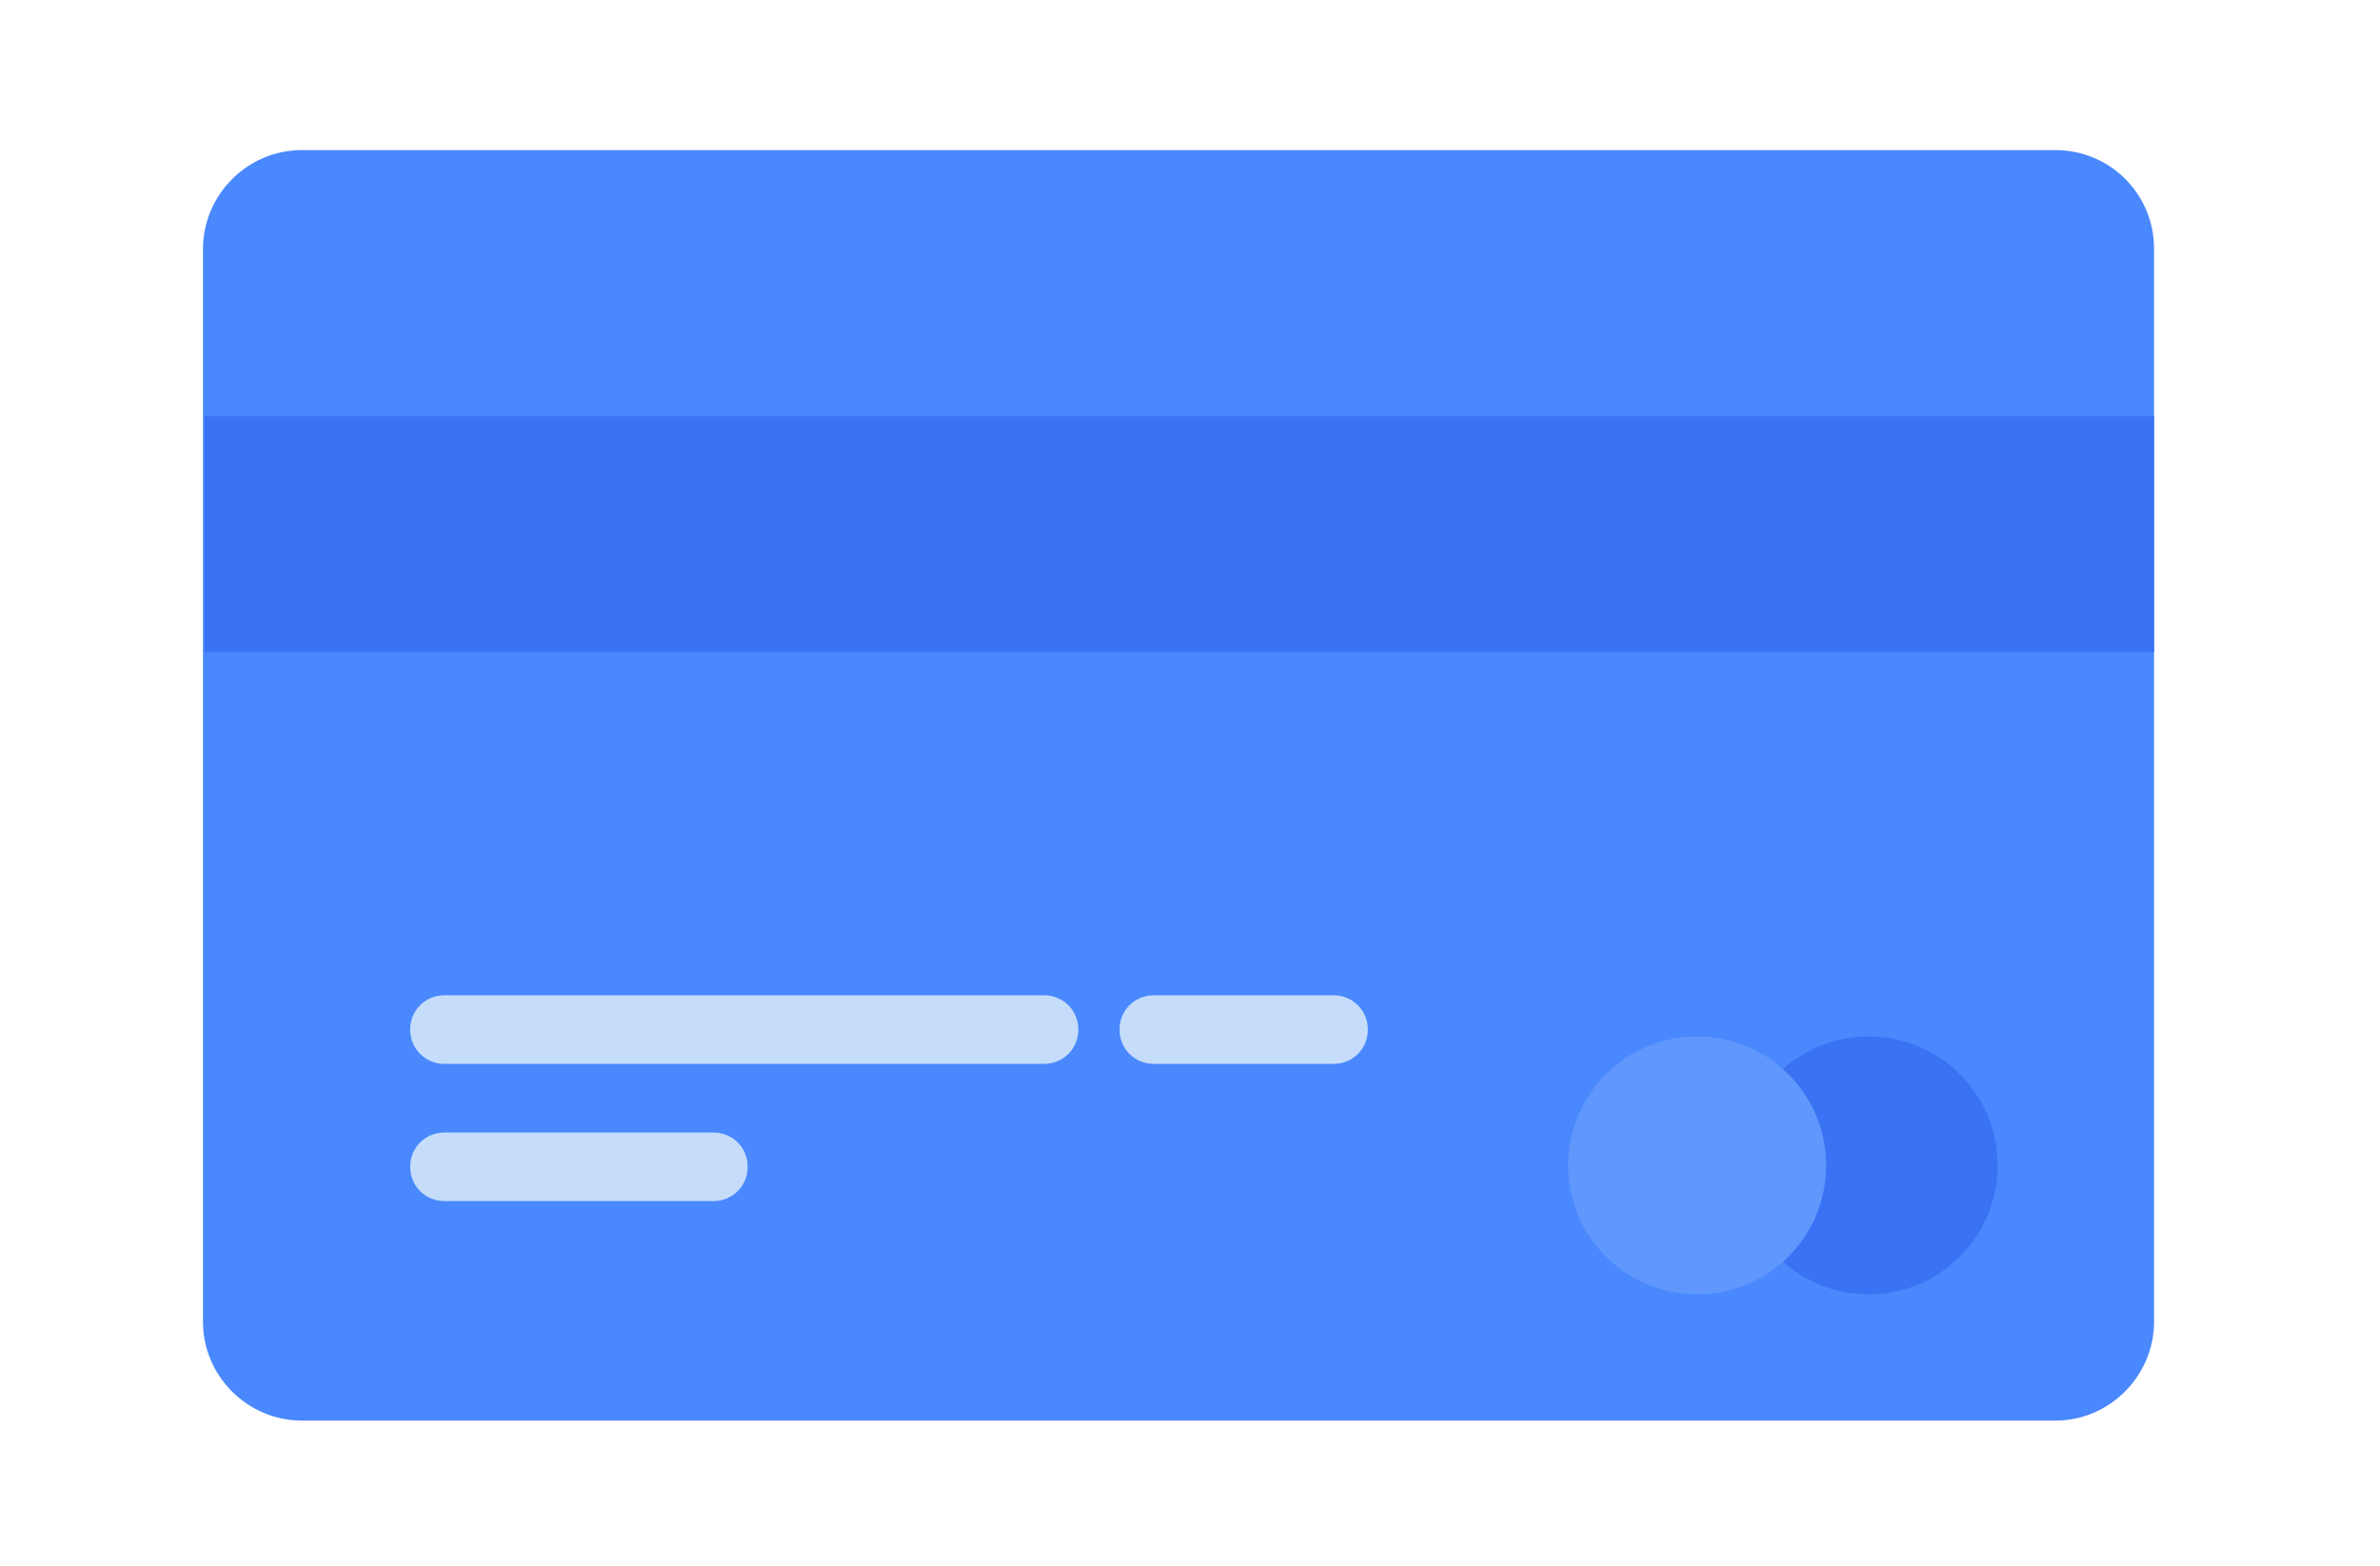
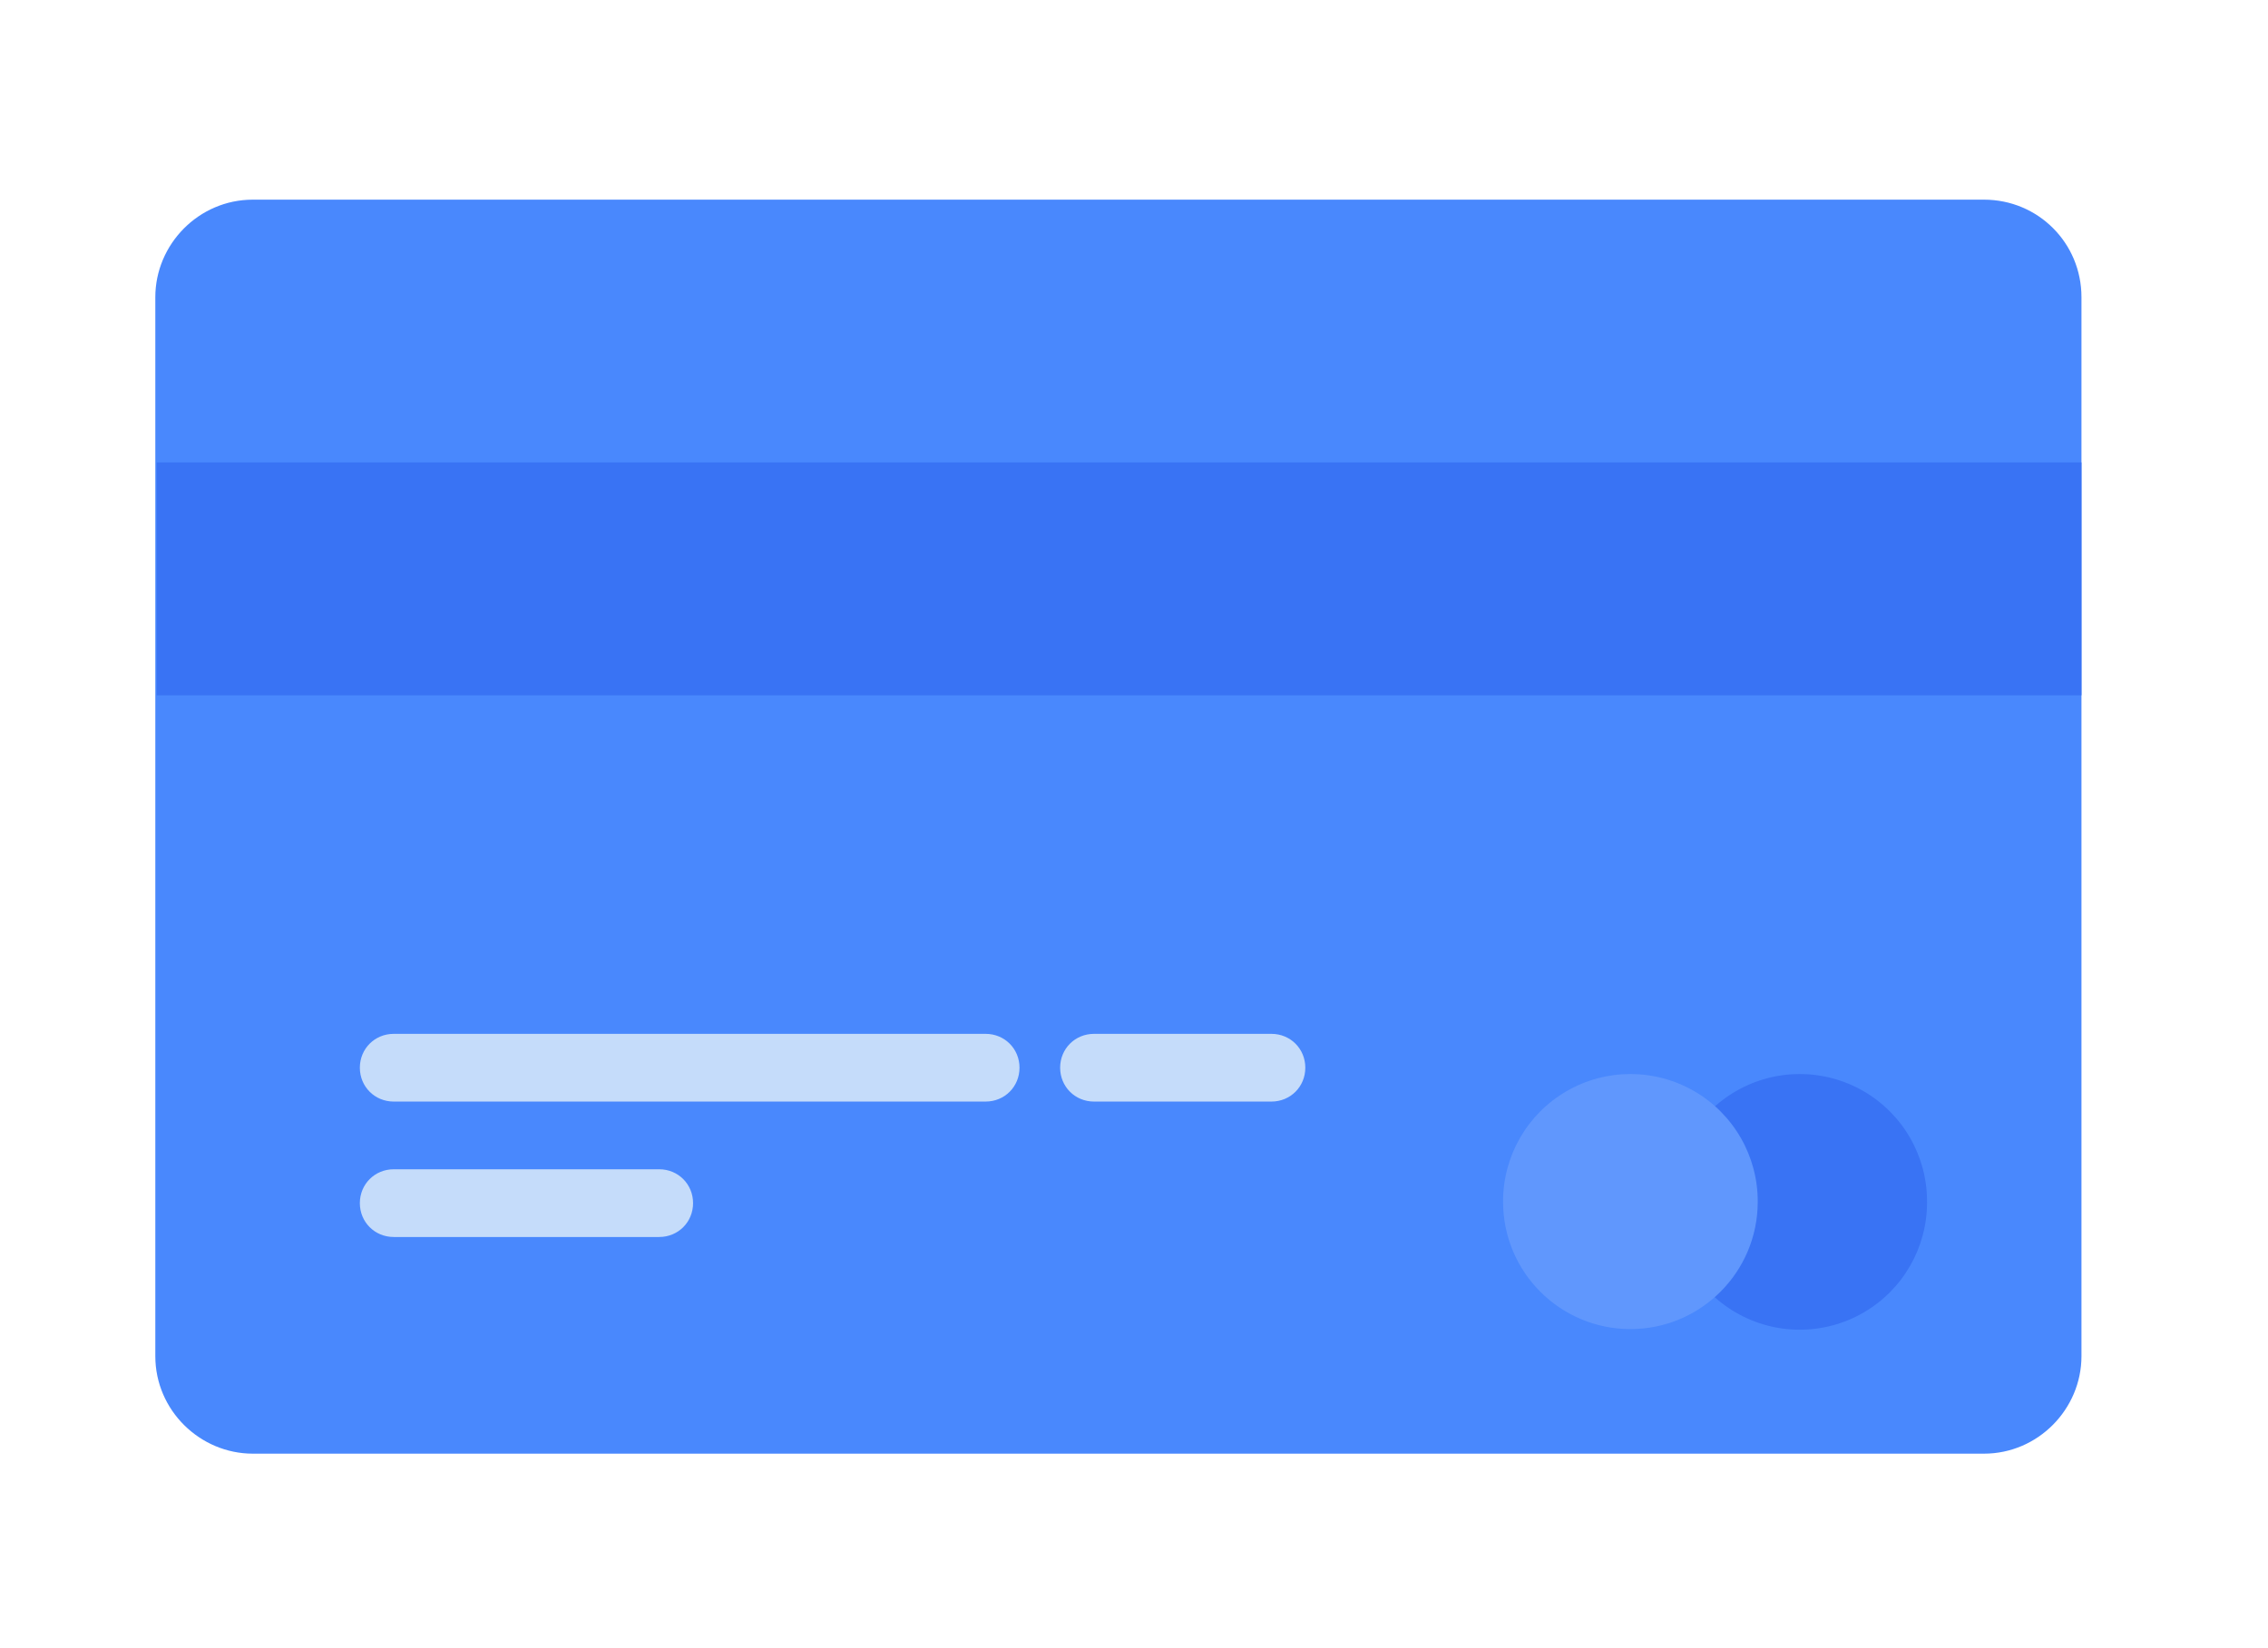
- <svg xmlns="http://www.w3.org/2000/svg" viewBox="0 0 1557 1024">
-   <path fill="#4988FD" d="M1409.188 162.831V864.76c0 35.007-28.723 64.628-64.628 64.628H197.42c-35.007 0-64.628-28.723-64.628-64.628V162.831c0-35.007 28.723-64.628 64.627-64.628H1344.56c35.905 0 64.628 28.724 64.628 64.628" />
-   <path fill="#3973F4" d="M133.69 272.34h1275.498v154.387H133.689z" />
-   <path fill="#C5DCFA" d="M872.42 696.01H754.832c-12.567 0-22.44-9.874-22.44-22.44s9.873-22.441 22.44-22.441h117.586c12.567 0 22.44 9.874 22.44 22.44s-9.873 22.44-22.44 22.44zm-189.396 0H290.77c-12.566 0-22.44-9.874-22.44-22.44s9.874-22.441 22.44-22.441h392.254c12.567 0 22.44 9.874 22.44 22.44s-9.873 22.44-22.44 22.44zm-216.323 89.76h-175.93c-12.567 0-22.44-9.874-22.44-22.44s9.873-22.44 22.44-22.44H466.7c12.567 0 22.44 9.873 22.44 22.44s-9.873 22.44-22.44 22.44z" />
-   <path fill="#3973F4" d="M1138.111 762.432a84.375 84.375 0 1 0 168.75 0 84.375 84.375 0 1 0-168.75 0" />
-   <path fill="#6097FD" d="M1025.91 762.432a84.375 84.375 0 1 0 168.75 0 84.375 84.375 0 1 0-168.75 0" />
+ <svg xmlns="http://www.w3.org/2000/svg" viewBox="0 0 1409 1024">
+   <path fill="#4988FD" d="M1293.114 184.654v658.059c0 32.819-26.928 60.588-60.589 60.588H157.081c-32.819 0-60.588-26.928-60.588-60.589V184.654c0-32.819 26.927-60.589 60.587-60.589h1075.445c33.66 0 60.589 26.93 60.589 60.59" />
+   <path fill="#3973F4" d="M97.334 287.319h1195.78v144.738H97.334z" />
+   <path fill="#C5DCFA" d="M789.894 684.51H679.655c-11.782 0-21.037-9.258-21.037-21.038s9.255-21.039 21.037-21.039h110.237c11.781 0 21.037 9.257 21.037 21.038s-9.256 21.037-21.037 21.037zm-177.559 0H244.597c-11.78 0-21.038-9.258-21.038-21.038s9.257-21.039 21.038-21.039h367.738c11.782 0 21.038 9.257 21.038 21.038s-9.256 21.037-21.038 21.037zm-202.803 84.15H244.598c-11.782 0-21.038-9.258-21.038-21.038s9.256-21.038 21.038-21.038H409.53c11.782 0 21.038 9.256 21.038 21.038s-9.256 21.037-21.038 21.037z" />
+   <path fill="#3973F4" d="M1038.98 746.78a79.102 79.102 0 1 0 158.202 0 79.102 79.102 0 1 0-158.203 0" />
+   <path fill="#6097FD" d="M933.79 746.78a79.102 79.102 0 1 0 158.204 0 79.102 79.102 0 1 0-158.203 0" />
</svg>
